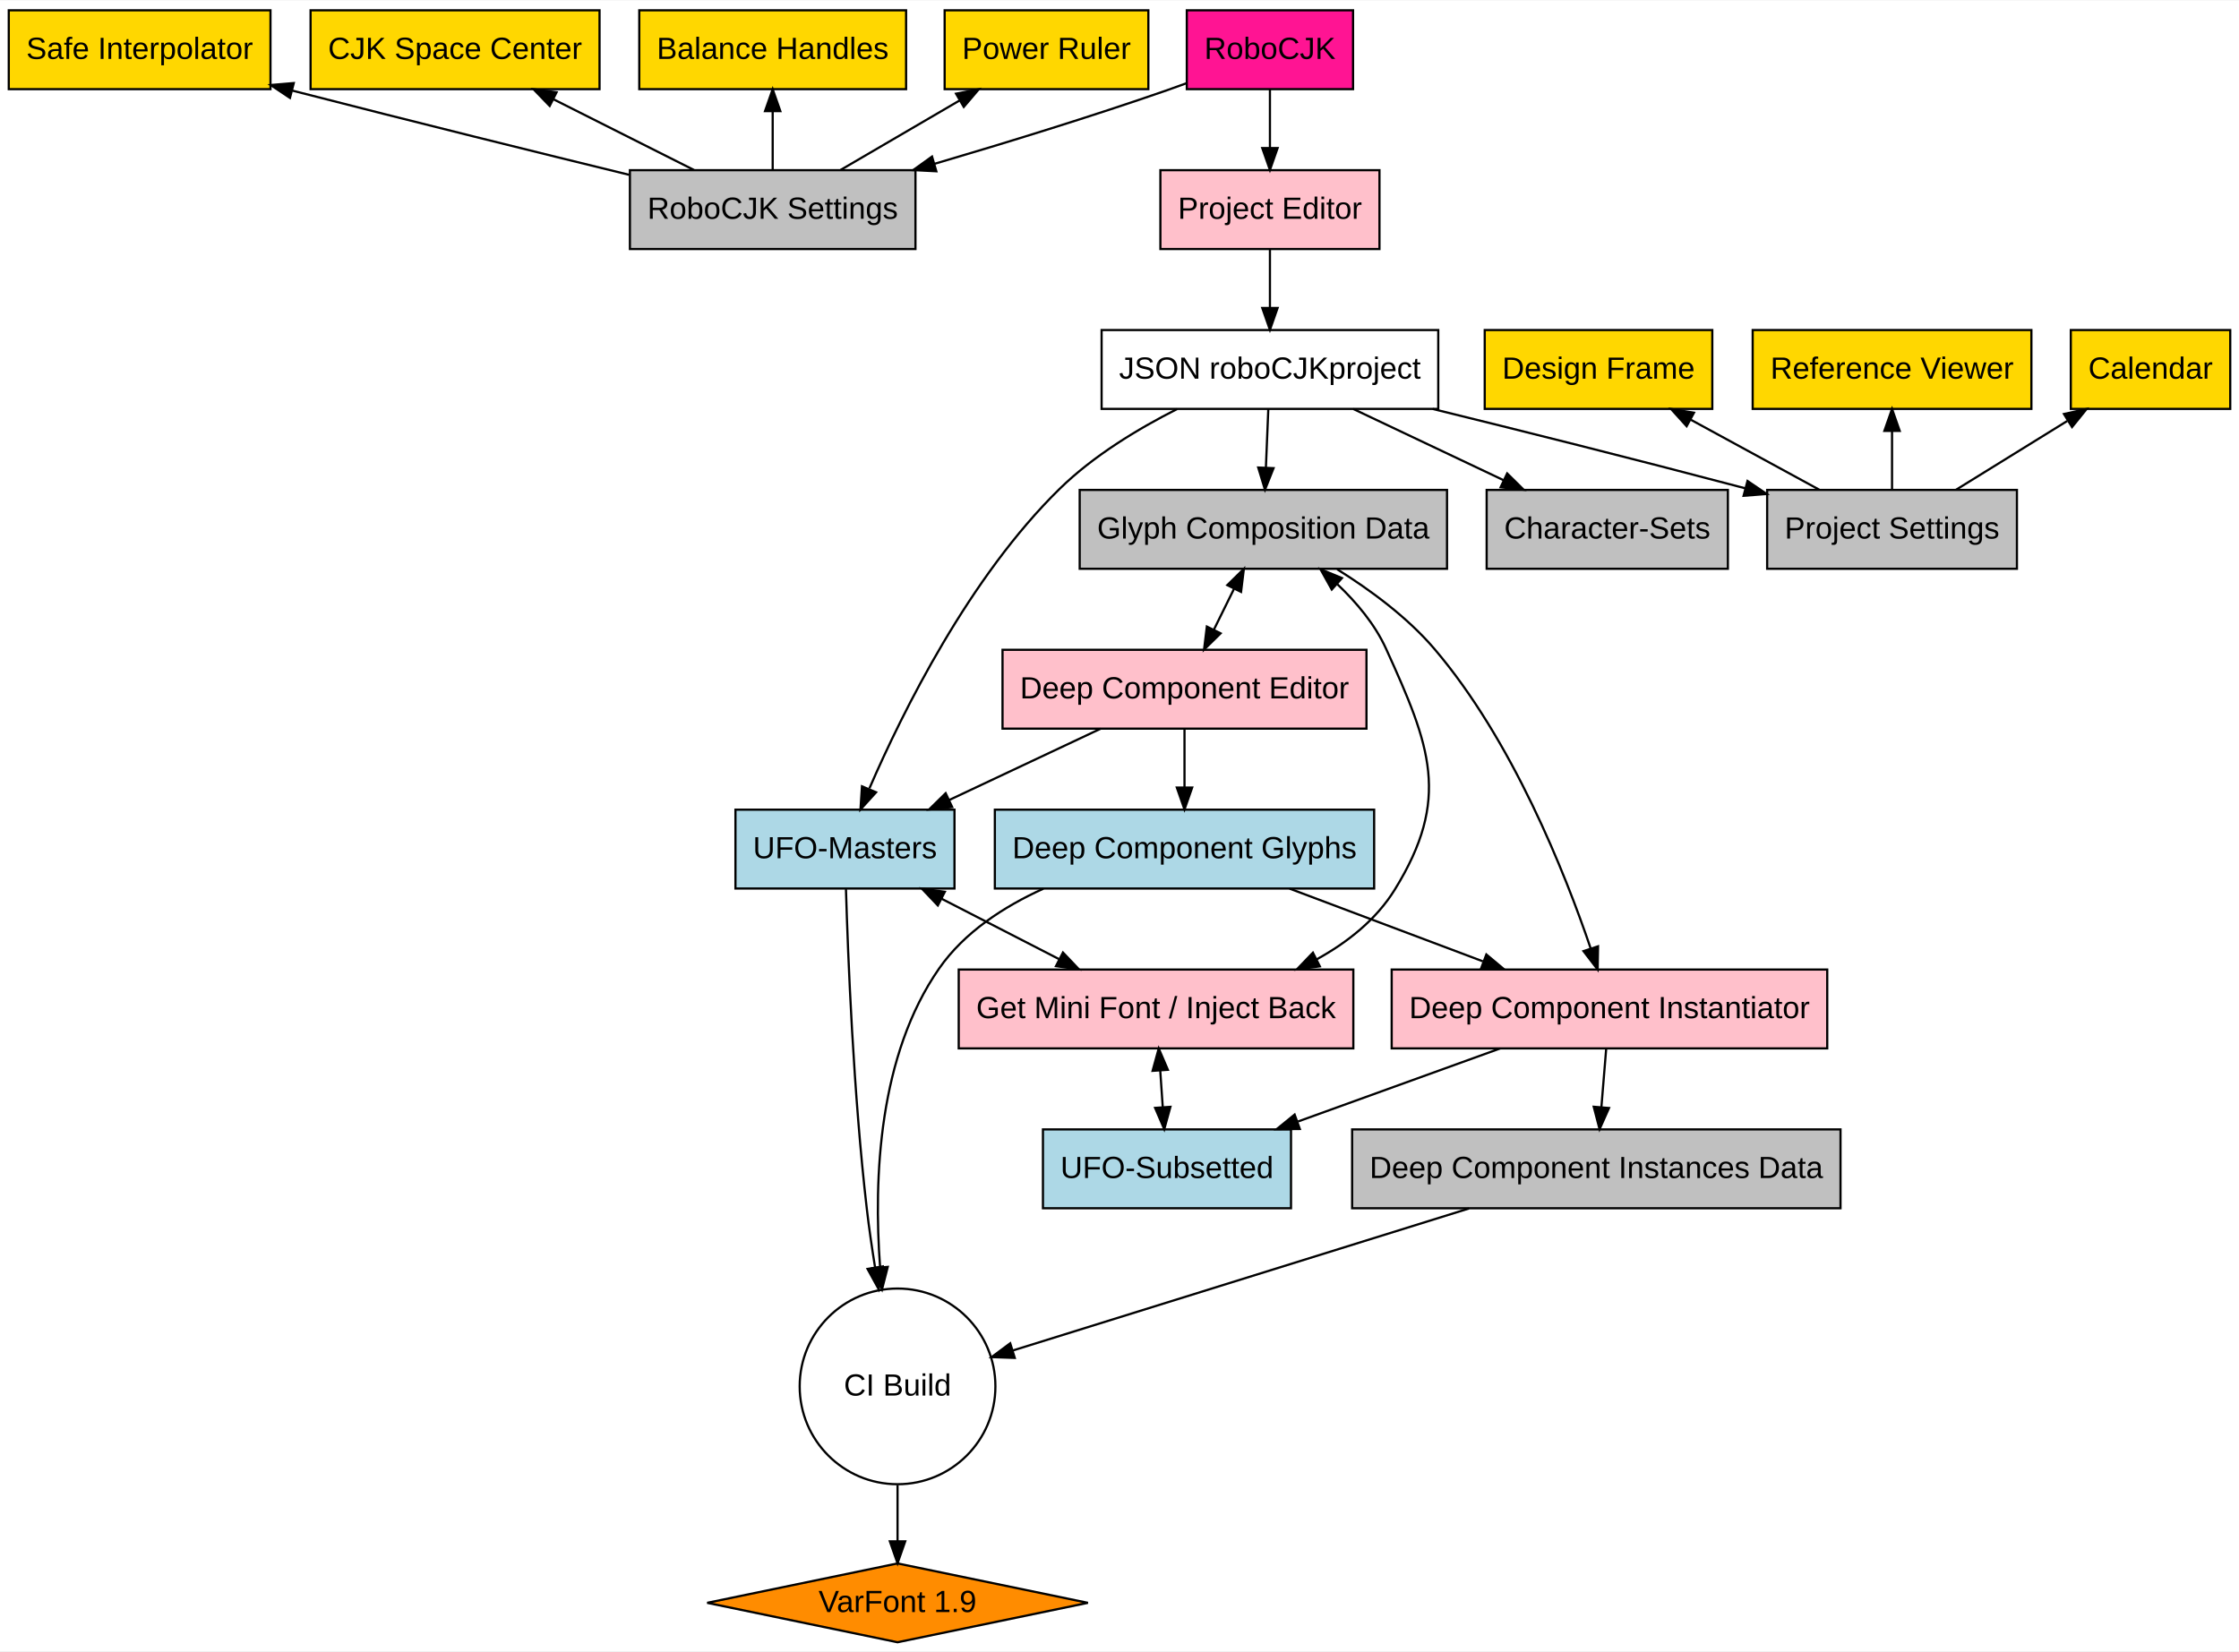
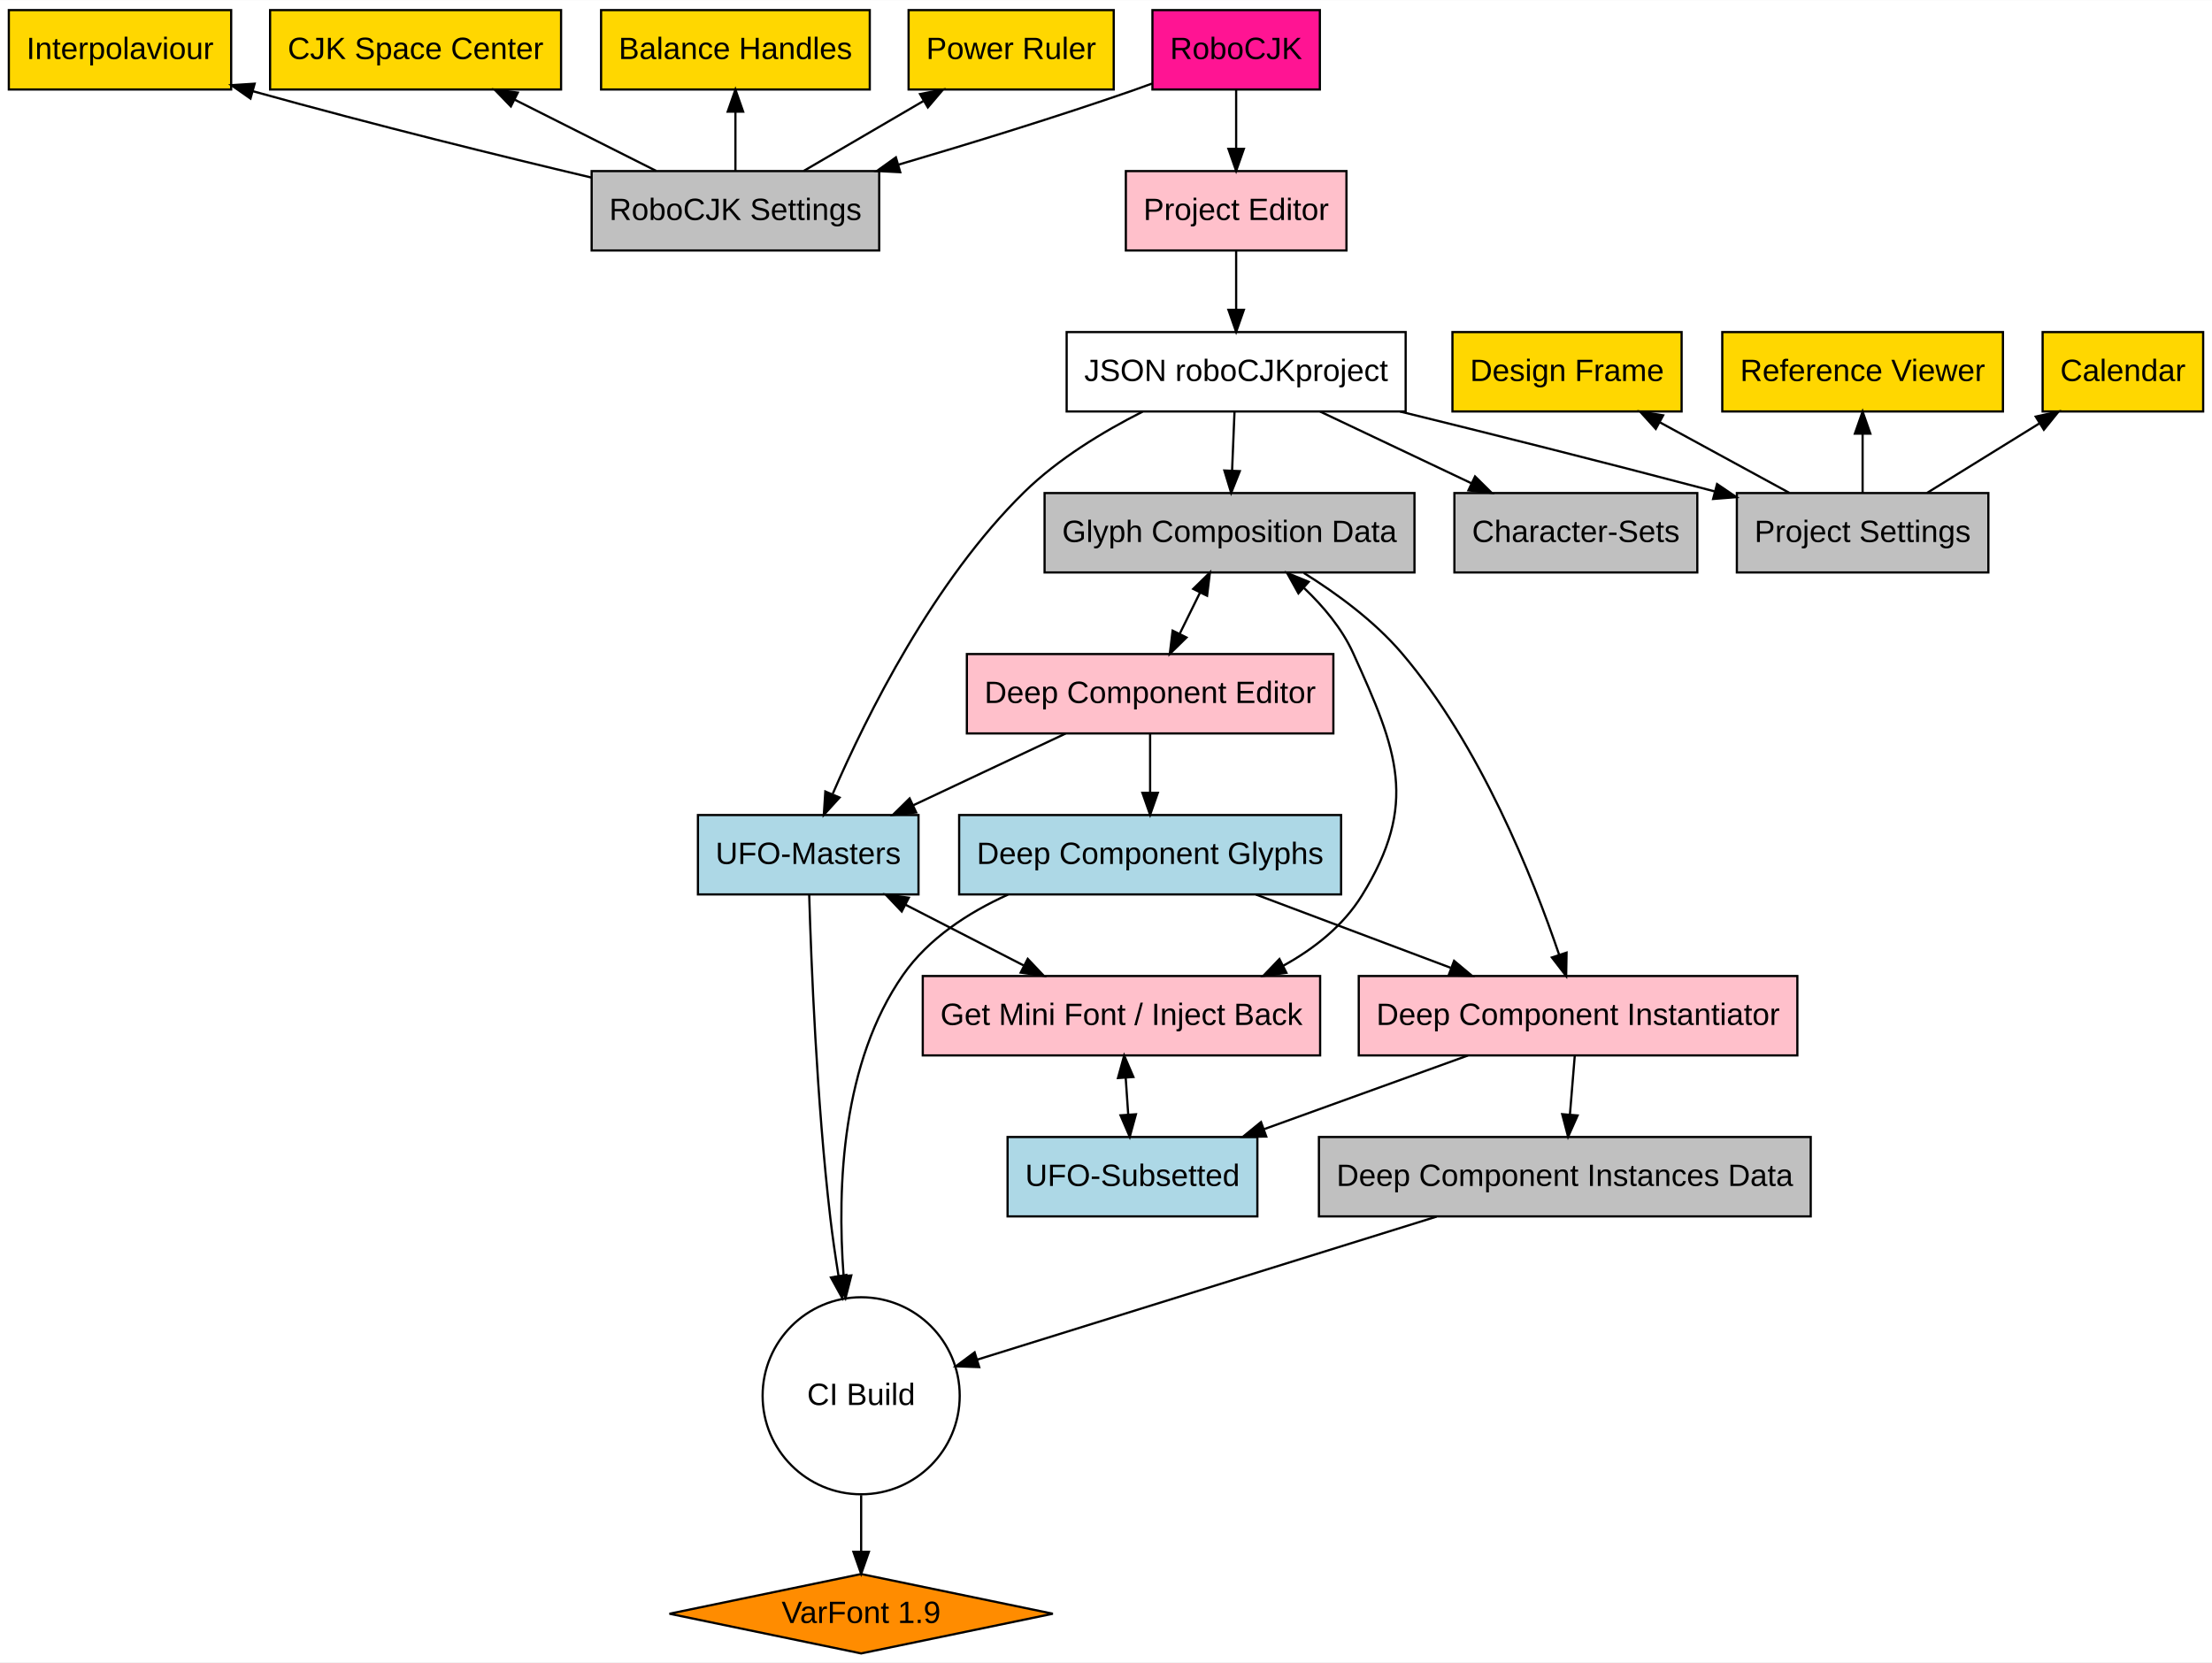
- <svg xmlns="http://www.w3.org/2000/svg" width="1022pt" height="754pt" viewBox="0.00 0.00 1022.13 753.68">
+ <svg xmlns="http://www.w3.org/2000/svg" width="1003pt" height="754pt" viewBox="0.00 0.00 1002.79 753.68">
  <g id="graph0" class="graph" transform="scale(1 1) rotate(0) translate(4 749.6755)">
-     <polygon fill="#ffffff" stroke="transparent" points="-4,4 -4,-749.676 1018.133,-749.676 1018.133,4 -4,4" />
+     <polygon fill="#ffffff" stroke="transparent" points="-4,4 -4,-749.676 998.79,-749.676 998.79,4 -4,4" />
    <g id="node1" class="node">
-       <polygon fill="#ff1493" stroke="#000000" points="537.79,-709.176 537.79,-745.176 613.688,-745.176 613.688,-709.176 537.79,-709.176" />
-       <text text-anchor="middle" x="575.739" y="-722.976" font-family="Arial" font-size="14.00" fill="#000000">RoboCJK</text>
+       <polygon fill="#ff1493" stroke="#000000" points="518.448,-709.176 518.448,-745.176 594.346,-745.176 594.346,-709.176 518.448,-709.176" />
+       <text text-anchor="middle" x="556.397" y="-722.976" font-family="Arial" font-size="14.00" fill="#000000">RoboCJK</text>
    </g>
    <g id="node2" class="node">
-       <polygon fill="#c0c0c0" stroke="#000000" points="283.559,-636.176 283.559,-672.176 413.919,-672.176 413.919,-636.176 283.559,-636.176" />
-       <text text-anchor="middle" x="348.739" y="-649.976" font-family="Arial" font-size="14.00" fill="#000000">RoboCJK Settings</text>
+       <polygon fill="#c0c0c0" stroke="#000000" points="264.217,-636.176 264.217,-672.176 394.577,-672.176 394.577,-636.176 264.217,-636.176" />
+       <text text-anchor="middle" x="329.397" y="-649.976" font-family="Arial" font-size="14.00" fill="#000000">RoboCJK Settings</text>
    </g>
    <g id="edge2" class="edge">
-       <path fill="none" stroke="#000000" d="M537.616,-711.871C534.623,-710.761 531.638,-709.683 528.739,-708.676 494.221,-696.678 455.48,-684.754 422.806,-675.133" />
-       <polygon fill="#000000" stroke="#000000" points="423.453,-671.675 412.873,-672.223 421.486,-678.393 423.453,-671.675" />
+       <path fill="none" stroke="#000000" d="M518.274,-711.871C515.281,-710.761 512.296,-709.683 509.397,-708.676 474.879,-696.678 436.138,-684.754 403.464,-675.133" />
+       <polygon fill="#000000" stroke="#000000" points="404.111,-671.675 393.53,-672.223 402.143,-678.393 404.111,-671.675" />
    </g>
    <g id="node3" class="node">
-       <polygon fill="#ffc0cb" stroke="#000000" points="525.734,-636.176 525.734,-672.176 625.744,-672.176 625.744,-636.176 525.734,-636.176" />
-       <text text-anchor="middle" x="575.739" y="-649.976" font-family="Arial" font-size="14.00" fill="#000000">Project Editor</text>
+       <polygon fill="#ffc0cb" stroke="#000000" points="506.392,-636.176 506.392,-672.176 606.402,-672.176 606.402,-636.176 506.392,-636.176" />
+       <text text-anchor="middle" x="556.397" y="-649.976" font-family="Arial" font-size="14.00" fill="#000000">Project Editor</text>
    </g>
    <g id="edge1" class="edge">
-       <path fill="none" stroke="#000000" d="M575.739,-709.13C575.739,-701.058 575.739,-691.352 575.739,-682.357" />
-       <polygon fill="#000000" stroke="#000000" points="579.239,-682.266 575.739,-672.266 572.239,-682.266 579.239,-682.266" />
+       <path fill="none" stroke="#000000" d="M556.397,-709.13C556.397,-701.058 556.397,-691.352 556.397,-682.357" />
+       <polygon fill="#000000" stroke="#000000" points="559.897,-682.266 556.397,-672.266 552.897,-682.266 559.897,-682.266" />
    </g>
    <g id="node10" class="node">
-       <polygon fill="none" stroke="#000000" points="498.898,-563.176 498.898,-599.176 652.58,-599.176 652.58,-563.176 498.898,-563.176" />
-       <text text-anchor="middle" x="575.739" y="-576.976" font-family="Arial" font-size="14.00" fill="#000000">JSON roboCJKproject</text>
+       <polygon fill="none" stroke="#000000" points="479.556,-563.176 479.556,-599.176 633.238,-599.176 633.238,-563.176 479.556,-563.176" />
+       <text text-anchor="middle" x="556.397" y="-576.976" font-family="Arial" font-size="14.00" fill="#000000">JSON roboCJKproject</text>
    </g>
    <g id="edge6" class="edge">
-       <path fill="none" stroke="#000000" d="M575.739,-636.13C575.739,-628.058 575.739,-618.352 575.739,-609.357" />
-       <polygon fill="#000000" stroke="#000000" points="579.239,-609.266 575.739,-599.266 572.239,-609.266 579.239,-609.266" />
+       <path fill="none" stroke="#000000" d="M556.397,-636.13C556.397,-628.058 556.397,-618.352 556.397,-609.357" />
+       <polygon fill="#000000" stroke="#000000" points="559.897,-609.266 556.397,-599.266 552.897,-609.266 559.897,-609.266" />
    </g>
    <g id="node4" class="node">
-       <polygon fill="#ffc0cb" stroke="#000000" points="453.665,-417.175 453.665,-453.175 619.813,-453.175 619.813,-417.175 453.665,-417.175" />
-       <text text-anchor="middle" x="536.739" y="-430.976" font-family="Arial" font-size="14.00" fill="#000000">Deep Component Editor</text>
+       <polygon fill="#ffc0cb" stroke="#000000" points="434.323,-417.175 434.323,-453.175 600.471,-453.175 600.471,-417.175 434.323,-417.175" />
+       <text text-anchor="middle" x="517.397" y="-430.976" font-family="Arial" font-size="14.00" fill="#000000">Deep Component Editor</text>
    </g>
    <g id="node7" class="node">
-       <polygon fill="#add8e6" stroke="#000000" points="331.745,-344.175 331.745,-380.175 431.733,-380.175 431.733,-344.175 331.745,-344.175" />
-       <text text-anchor="middle" x="381.739" y="-357.976" font-family="Arial" font-size="14.00" fill="#000000">UFO-Masters</text>
+       <polygon fill="#add8e6" stroke="#000000" points="312.403,-344.175 312.403,-380.175 412.391,-380.175 412.391,-344.175 312.403,-344.175" />
+       <text text-anchor="middle" x="362.397" y="-357.976" font-family="Arial" font-size="14.00" fill="#000000">UFO-Masters</text>
    </g>
    <g id="edge11" class="edge">
-       <path fill="none" stroke="#000000" d="M498.425,-417.13C477.559,-407.303 451.551,-395.054 429.387,-384.616" />
-       <polygon fill="#000000" stroke="#000000" points="430.688,-381.36 420.15,-380.266 427.706,-387.693 430.688,-381.36" />
+       <path fill="none" stroke="#000000" d="M479.082,-417.13C458.217,-407.303 432.208,-395.054 410.045,-384.616" />
+       <polygon fill="#000000" stroke="#000000" points="411.346,-381.36 400.808,-380.266 408.363,-387.693 411.346,-381.36" />
    </g>
    <g id="node9" class="node">
-       <polygon fill="#add8e6" stroke="#000000" points="450.163,-344.175 450.163,-380.175 623.315,-380.175 623.315,-344.175 450.163,-344.175" />
-       <text text-anchor="middle" x="536.739" y="-357.976" font-family="Arial" font-size="14.00" fill="#000000">Deep Component Glyphs</text>
+       <polygon fill="#add8e6" stroke="#000000" points="430.821,-344.175 430.821,-380.175 603.973,-380.175 603.973,-344.175 430.821,-344.175" />
+       <text text-anchor="middle" x="517.397" y="-357.976" font-family="Arial" font-size="14.00" fill="#000000">Deep Component Glyphs</text>
    </g>
    <g id="edge5" class="edge">
-       <path fill="none" stroke="#000000" d="M536.739,-417.13C536.739,-409.058 536.739,-399.352 536.739,-390.357" />
-       <polygon fill="#000000" stroke="#000000" points="540.239,-390.266 536.739,-380.266 533.239,-390.266 540.239,-390.266" />
+       <path fill="none" stroke="#000000" d="M517.397,-417.13C517.397,-409.058 517.397,-399.352 517.397,-390.357" />
+       <polygon fill="#000000" stroke="#000000" points="520.897,-390.266 517.397,-380.266 513.897,-390.266 520.897,-390.266" />
    </g>
    <g id="node5" class="node">
-       <polygon fill="#ffc0cb" stroke="#000000" points="631.323,-271.175 631.323,-307.175 830.155,-307.175 830.155,-271.175 631.323,-271.175" />
-       <text text-anchor="middle" x="730.739" y="-284.976" font-family="Arial" font-size="14.00" fill="#000000">Deep Component Instantiator</text>
+       <polygon fill="#ffc0cb" stroke="#000000" points="611.981,-271.175 611.981,-307.175 810.813,-307.175 810.813,-271.175 611.981,-271.175" />
+       <text text-anchor="middle" x="711.397" y="-284.976" font-family="Arial" font-size="14.00" fill="#000000">Deep Component Instantiator</text>
    </g>
    <g id="node8" class="node">
-       <polygon fill="#add8e6" stroke="#000000" points="472.118,-198.175 472.118,-234.175 585.36,-234.175 585.36,-198.175 472.118,-198.175" />
-       <text text-anchor="middle" x="528.739" y="-211.976" font-family="Arial" font-size="14.00" fill="#000000">UFO-Subsetted</text>
+       <polygon fill="#add8e6" stroke="#000000" points="452.776,-198.175 452.776,-234.175 566.018,-234.175 566.018,-198.175 452.776,-198.175" />
+       <text text-anchor="middle" x="509.397" y="-211.976" font-family="Arial" font-size="14.00" fill="#000000">UFO-Subsetted</text>
    </g>
    <g id="edge16" class="edge">
-       <path fill="none" stroke="#000000" d="M680.807,-271.13C652.885,-261.04 617.899,-248.397 588.525,-237.781" />
-       <polygon fill="#000000" stroke="#000000" points="589.392,-234.373 578.797,-234.266 587.013,-240.956 589.392,-234.373" />
+       <path fill="none" stroke="#000000" d="M661.464,-271.13C633.543,-261.04 598.556,-248.397 569.183,-237.781" />
+       <polygon fill="#000000" stroke="#000000" points="570.049,-234.373 559.455,-234.266 567.67,-240.956 570.049,-234.373" />
    </g>
    <g id="node15" class="node">
-       <polygon fill="#c0c0c0" stroke="#000000" points="613.262,-198.175 613.262,-234.175 836.216,-234.175 836.216,-198.175 613.262,-198.175" />
-       <text text-anchor="middle" x="724.739" y="-211.976" font-family="Arial" font-size="14.00" fill="#000000">Deep Component Instances Data</text>
+       <polygon fill="#c0c0c0" stroke="#000000" points="593.92,-198.175 593.92,-234.175 816.874,-234.175 816.874,-198.175 593.92,-198.175" />
+       <text text-anchor="middle" x="705.397" y="-211.976" font-family="Arial" font-size="14.00" fill="#000000">Deep Component Instances Data</text>
    </g>
    <g id="edge19" class="edge">
-       <path fill="none" stroke="#000000" d="M729.256,-271.13C728.592,-263.058 727.795,-253.352 727.055,-244.357" />
-       <polygon fill="#000000" stroke="#000000" points="730.534,-243.946 726.226,-234.266 723.557,-244.519 730.534,-243.946" />
+       <path fill="none" stroke="#000000" d="M709.914,-271.13C709.25,-263.058 708.452,-253.352 707.713,-244.357" />
+       <polygon fill="#000000" stroke="#000000" points="711.191,-243.946 706.884,-234.266 704.215,-244.519 711.191,-243.946" />
    </g>
    <g id="node6" class="node">
-       <polygon fill="#ffc0cb" stroke="#000000" points="433.667,-271.175 433.667,-307.175 613.811,-307.175 613.811,-271.175 433.667,-271.175" />
-       <text text-anchor="middle" x="523.739" y="-284.976" font-family="Arial" font-size="14.00" fill="#000000">Get Mini Font / Inject Back</text>
+       <polygon fill="#ffc0cb" stroke="#000000" points="414.325,-271.175 414.325,-307.175 594.469,-307.175 594.469,-271.175 414.325,-271.175" />
+       <text text-anchor="middle" x="504.397" y="-284.976" font-family="Arial" font-size="14.00" fill="#000000">Get Mini Font / Inject Back</text>
    </g>
    <g id="edge4" class="edge">
-       <path fill="none" stroke="#000000" d="M525.666,-261.044C526.041,-255.565 526.435,-249.819 526.81,-244.339" />
-       <polygon fill="#000000" stroke="#000000" points="522.167,-260.915 524.975,-271.13 529.15,-261.393 522.167,-260.915" />
-       <polygon fill="#000000" stroke="#000000" points="530.308,-244.482 527.5,-234.266 523.325,-244.003 530.308,-244.482" />
+       <path fill="none" stroke="#000000" d="M506.324,-261.044C506.699,-255.565 507.092,-249.819 507.468,-244.339" />
+       <polygon fill="#000000" stroke="#000000" points="502.825,-260.915 505.633,-271.13 509.808,-261.393 502.825,-260.915" />
+       <polygon fill="#000000" stroke="#000000" points="510.966,-244.482 508.158,-234.266 503.983,-244.003 510.966,-244.482" />
    </g>
    <g id="edge3" class="edge">
-       <path fill="none" stroke="#000000" d="M425.841,-339.503C442.864,-330.752 462.306,-320.757 479.355,-311.993" />
-       <polygon fill="#000000" stroke="#000000" points="424.134,-336.446 416.84,-344.13 427.334,-342.671 424.134,-336.446" />
-       <polygon fill="#000000" stroke="#000000" points="481.256,-314.951 488.55,-307.266 478.056,-308.725 481.256,-314.951" />
+       <path fill="none" stroke="#000000" d="M406.499,-339.503C423.522,-330.752 442.964,-320.757 460.013,-311.993" />
+       <polygon fill="#000000" stroke="#000000" points="404.791,-336.446 397.498,-344.13 407.992,-342.671 404.791,-336.446" />
+       <polygon fill="#000000" stroke="#000000" points="461.914,-314.951 469.207,-307.266 458.714,-308.725 461.914,-314.951" />
    </g>
    <g id="node14" class="node">
-       <ellipse fill="none" stroke="#000000" cx="405.739" cy="-116.838" rx="44.676" ry="44.676" />
-       <text text-anchor="middle" x="405.739" y="-112.638" font-family="Arial" font-size="14.00" fill="#000000">CI Build</text>
+       <ellipse fill="none" stroke="#000000" cx="386.397" cy="-116.838" rx="44.676" ry="44.676" />
+       <text text-anchor="middle" x="386.397" y="-112.638" font-family="Arial" font-size="14.00" fill="#000000">CI Build</text>
    </g>
    <g id="edge17" class="edge">
-       <path fill="none" stroke="#000000" d="M382.19,-343.86C383.089,-313.421 385.574,-250.535 391.739,-197.675 392.746,-189.041 394.069,-179.929 395.499,-171.058" />
-       <polygon fill="#000000" stroke="#000000" points="398.953,-171.623 397.149,-161.183 392.049,-170.47 398.953,-171.623" />
+       <path fill="none" stroke="#000000" d="M362.848,-343.86C363.747,-313.421 366.232,-250.535 372.397,-197.675 373.404,-189.041 374.726,-179.929 376.157,-171.058" />
+       <polygon fill="#000000" stroke="#000000" points="379.611,-171.623 377.807,-161.183 372.707,-170.47 379.611,-171.623" />
    </g>
    <g id="edge15" class="edge">
-       <path fill="none" stroke="#000000" d="M584.694,-344.13C611.393,-334.084 644.819,-321.506 672.952,-310.92" />
-       <polygon fill="#000000" stroke="#000000" points="674.537,-314.063 682.663,-307.266 672.071,-307.512 674.537,-314.063" />
+       <path fill="none" stroke="#000000" d="M565.352,-344.13C592.051,-334.084 625.476,-321.506 653.61,-310.92" />
+       <polygon fill="#000000" stroke="#000000" points="655.194,-314.063 663.321,-307.266 652.729,-307.512 655.194,-314.063" />
    </g>
    <g id="edge18" class="edge">
-       <path fill="none" stroke="#000000" d="M472.326,-344.095C454.161,-335.88 436.236,-324.175 424.739,-307.675 397.189,-268.138 394.718,-212.307 397.774,-171.244" />
-       <polygon fill="#000000" stroke="#000000" points="401.273,-171.409 398.658,-161.142 394.299,-170.798 401.273,-171.409" />
+       <path fill="none" stroke="#000000" d="M452.984,-344.095C434.819,-335.88 416.894,-324.175 405.397,-307.675 377.847,-268.138 375.375,-212.307 378.432,-171.244" />
+       <polygon fill="#000000" stroke="#000000" points="381.93,-171.409 379.316,-161.142 374.957,-170.798 381.93,-171.409" />
    </g>
    <g id="edge8" class="edge">
-       <path fill="none" stroke="#000000" d="M533.343,-563.098C515.367,-554.003 495.075,-541.694 479.739,-526.676 438.558,-486.348 408.206,-425.189 392.904,-389.914" />
-       <polygon fill="#000000" stroke="#000000" points="395.941,-388.111 388.817,-380.27 389.496,-390.843 395.941,-388.111" />
+       <path fill="none" stroke="#000000" d="M514.001,-563.098C496.025,-554.003 475.733,-541.694 460.397,-526.676 419.216,-486.348 388.863,-425.189 373.562,-389.914" />
+       <polygon fill="#000000" stroke="#000000" points="376.599,-388.111 369.474,-380.27 370.154,-390.843 376.599,-388.111" />
    </g>
    <g id="node11" class="node">
-       <polygon fill="#c0c0c0" stroke="#000000" points="674.679,-490.175 674.679,-526.176 784.799,-526.176 784.799,-490.175 674.679,-490.175" />
-       <text text-anchor="middle" x="729.739" y="-503.976" font-family="Arial" font-size="14.00" fill="#000000">Character-Sets</text>
+       <polygon fill="#c0c0c0" stroke="#000000" points="655.337,-490.175 655.337,-526.176 765.457,-526.176 765.457,-490.175 655.337,-490.175" />
+       <text text-anchor="middle" x="710.397" y="-503.976" font-family="Arial" font-size="14.00" fill="#000000">Character-Sets</text>
    </g>
    <g id="edge7" class="edge">
-       <path fill="none" stroke="#000000" d="M613.807,-563.13C634.538,-553.303 660.378,-541.054 682.399,-530.616" />
-       <polygon fill="#000000" stroke="#000000" points="684.039,-533.712 691.576,-526.266 681.04,-527.387 684.039,-533.712" />
+       <path fill="none" stroke="#000000" d="M594.464,-563.13C615.195,-553.303 641.036,-541.054 663.056,-530.616" />
+       <polygon fill="#000000" stroke="#000000" points="664.697,-533.712 672.234,-526.266 661.698,-527.387 664.697,-533.712" />
    </g>
    <g id="node12" class="node">
-       <polygon fill="#c0c0c0" stroke="#000000" points="488.894,-490.175 488.894,-526.176 656.584,-526.176 656.584,-490.175 488.894,-490.175" />
-       <text text-anchor="middle" x="572.739" y="-503.976" font-family="Arial" font-size="14.00" fill="#000000">Glyph Composition Data</text>
+       <polygon fill="#c0c0c0" stroke="#000000" points="469.552,-490.175 469.552,-526.176 637.242,-526.176 637.242,-490.175 469.552,-490.175" />
+       <text text-anchor="middle" x="553.397" y="-503.976" font-family="Arial" font-size="14.00" fill="#000000">Glyph Composition Data</text>
    </g>
    <g id="edge9" class="edge">
-       <path fill="none" stroke="#000000" d="M574.997,-563.13C574.666,-555.058 574.267,-545.352 573.897,-536.357" />
-       <polygon fill="#000000" stroke="#000000" points="577.39,-536.114 573.482,-526.266 570.396,-536.401 577.39,-536.114" />
+       <path fill="none" stroke="#000000" d="M555.655,-563.13C555.324,-555.058 554.925,-545.352 554.555,-536.357" />
+       <polygon fill="#000000" stroke="#000000" points="558.048,-536.114 554.14,-526.266 551.054,-536.401 558.048,-536.114" />
    </g>
    <g id="node13" class="node">
-       <polygon fill="#c0c0c0" stroke="#000000" points="802.728,-490.175 802.728,-526.176 916.75,-526.176 916.75,-490.175 802.728,-490.175" />
-       <text text-anchor="middle" x="859.739" y="-503.976" font-family="Arial" font-size="14.00" fill="#000000">Project Settings</text>
+       <polygon fill="#c0c0c0" stroke="#000000" points="783.386,-490.175 783.386,-526.176 897.408,-526.176 897.408,-490.175 783.386,-490.175" />
+       <text text-anchor="middle" x="840.397" y="-503.976" font-family="Arial" font-size="14.00" fill="#000000">Project Settings</text>
    </g>
    <g id="edge10" class="edge">
-       <path fill="none" stroke="#000000" d="M650.035,-563.154C689.774,-553.385 739.773,-540.887 792.628,-526.939" />
-       <polygon fill="#000000" stroke="#000000" points="793.757,-530.261 802.529,-524.319 791.966,-523.494 793.757,-530.261" />
+       <path fill="none" stroke="#000000" d="M630.692,-563.154C670.432,-553.385 720.431,-540.887 773.286,-526.939" />
+       <polygon fill="#000000" stroke="#000000" points="774.415,-530.261 783.187,-524.319 772.624,-523.494 774.415,-530.261" />
    </g>
    <g id="edge12" class="edge">
-       <path fill="none" stroke="#000000" d="M559.299,-480.922C556.31,-474.862 553.142,-468.438 550.155,-462.379" />
-       <polygon fill="#000000" stroke="#000000" points="556.278,-482.71 563.84,-490.13 562.556,-479.614 556.278,-482.71" />
-       <polygon fill="#000000" stroke="#000000" points="553.222,-460.687 545.66,-453.266 546.944,-463.783 553.222,-460.687" />
+       <path fill="none" stroke="#000000" d="M539.957,-480.922C536.968,-474.862 533.8,-468.438 530.812,-462.379" />
+       <polygon fill="#000000" stroke="#000000" points="536.936,-482.71 544.498,-490.13 543.214,-479.614 536.936,-482.71" />
+       <polygon fill="#000000" stroke="#000000" points="533.88,-460.687 526.318,-453.266 527.602,-463.783 533.88,-460.687" />
    </g>
    <g id="edge14" class="edge">
-       <path fill="none" stroke="#000000" d="M606.432,-489.936C621.409,-480.588 638.402,-468.122 650.739,-453.675 686.402,-411.913 710.389,-351.51 722.201,-316.706" />
-       <polygon fill="#000000" stroke="#000000" points="725.531,-317.783 725.342,-307.19 718.883,-315.589 725.531,-317.783" />
+       <path fill="none" stroke="#000000" d="M587.09,-489.936C602.067,-480.588 619.06,-468.122 631.397,-453.675 667.06,-411.913 691.047,-351.51 702.858,-316.706" />
+       <polygon fill="#000000" stroke="#000000" points="706.188,-317.783 706,-307.19 699.541,-315.589 706.188,-317.783" />
    </g>
    <g id="edge13" class="edge">
-       <path fill="none" stroke="#000000" d="M606.548,-483.089C615.315,-474.762 623.7,-464.755 628.739,-453.675 648.993,-409.144 658.458,-385.29 632.739,-343.675 624.265,-329.964 611.18,-319.586 596.98,-311.773" />
-       <polygon fill="#000000" stroke="#000000" points="603.969,-480.698 598.819,-489.957 608.619,-485.93 603.969,-480.698" />
-       <polygon fill="#000000" stroke="#000000" points="598.528,-308.634 588.026,-307.233 595.362,-314.877 598.528,-308.634" />
+       <path fill="none" stroke="#000000" d="M587.205,-483.089C595.972,-474.762 604.358,-464.755 609.397,-453.675 629.651,-409.144 639.116,-385.29 613.397,-343.675 604.923,-329.964 591.838,-319.586 577.638,-311.773" />
+       <polygon fill="#000000" stroke="#000000" points="584.627,-480.698 579.477,-489.957 589.277,-485.93 584.627,-480.698" />
+       <polygon fill="#000000" stroke="#000000" points="579.186,-308.634 568.684,-307.233 576.02,-314.877 579.186,-308.634" />
    </g>
    <g id="node16" class="node">
-       <polygon fill="#ff8c00" stroke="#000000" points="405.739,-36 318.838,-18 405.739,0 492.64,-18 405.739,-36" />
-       <text text-anchor="middle" x="405.739" y="-13.8" font-family="Arial" font-size="14.00" fill="#000000">VarFont 1.9</text>
+       <polygon fill="#ff8c00" stroke="#000000" points="386.397,-36 299.495,-18 386.397,0 473.298,-18 386.397,-36" />
+       <text text-anchor="middle" x="386.397" y="-13.8" font-family="Arial" font-size="14.00" fill="#000000">VarFont 1.9</text>
    </g>
    <g id="edge21" class="edge">
-       <path fill="none" stroke="#000000" d="M405.739,-71.757C405.739,-63.077 405.739,-54.216 405.739,-46.258" />
-       <polygon fill="#000000" stroke="#000000" points="409.239,-46.067 405.739,-36.067 402.239,-46.067 409.239,-46.067" />
+       <path fill="none" stroke="#000000" d="M386.397,-71.757C386.397,-63.077 386.397,-54.216 386.397,-46.258" />
+       <polygon fill="#000000" stroke="#000000" points="389.897,-46.067 386.397,-36.067 382.897,-46.067 389.897,-46.067" />
    </g>
    <g id="edge20" class="edge">
-       <path fill="none" stroke="#000000" d="M666.601,-198.071C607.142,-179.555 515.597,-151.048 458.263,-133.194" />
-       <polygon fill="#000000" stroke="#000000" points="459.257,-129.838 448.669,-130.206 457.176,-136.521 459.257,-129.838" />
+       <path fill="none" stroke="#000000" d="M647.258,-198.071C587.8,-179.555 496.255,-151.048 438.921,-133.194" />
+       <polygon fill="#000000" stroke="#000000" points="439.915,-129.838 429.327,-130.206 437.834,-136.521 439.915,-129.838" />
    </g>
    <g id="node17" class="node">
-       <polygon fill="#ffd700" stroke="#000000" points="137.782,-709.176 137.782,-745.176 269.696,-745.176 269.696,-709.176 137.782,-709.176" />
-       <text text-anchor="middle" x="203.739" y="-722.976" font-family="Arial" font-size="14.00" fill="#000000">CJK Space Center</text>
+       <polygon fill="#ffd700" stroke="#000000" points="118.44,-709.176 118.44,-745.176 250.354,-745.176 250.354,-709.176 118.44,-709.176" />
+       <text text-anchor="middle" x="184.397" y="-722.976" font-family="Arial" font-size="14.00" fill="#000000">CJK Space Center</text>
    </g>
    <g id="edge22" class="edge">
-       <path fill="none" stroke="#000000" d="M248.773,-704.503C269.374,-694.132 293.446,-682.013 312.806,-672.266" />
-       <polygon fill="#000000" stroke="#000000" points="246.94,-701.508 239.582,-709.13 250.088,-707.76 246.94,-701.508" />
+       <path fill="none" stroke="#000000" d="M229.431,-704.503C250.032,-694.132 274.104,-682.013 293.464,-672.266" />
+       <polygon fill="#000000" stroke="#000000" points="227.598,-701.508 220.24,-709.13 230.745,-707.76 227.598,-701.508" />
    </g>
    <g id="node18" class="node">
-       <polygon fill="#ffd700" stroke="#000000" points="287.835,-709.176 287.835,-745.176 409.643,-745.176 409.643,-709.176 287.835,-709.176" />
-       <text text-anchor="middle" x="348.739" y="-722.976" font-family="Arial" font-size="14.00" fill="#000000">Balance Handles</text>
+       <polygon fill="#ffd700" stroke="#000000" points="268.493,-709.176 268.493,-745.176 390.301,-745.176 390.301,-709.176 268.493,-709.176" />
+       <text text-anchor="middle" x="329.397" y="-722.976" font-family="Arial" font-size="14.00" fill="#000000">Balance Handles</text>
    </g>
    <g id="edge23" class="edge">
-       <path fill="none" stroke="#000000" d="M348.739,-699.044C348.739,-690.052 348.739,-680.344 348.739,-672.266" />
-       <polygon fill="#000000" stroke="#000000" points="345.239,-699.13 348.739,-709.13 352.239,-699.131 345.239,-699.13" />
+       <path fill="none" stroke="#000000" d="M329.397,-699.044C329.397,-690.052 329.397,-680.344 329.397,-672.266" />
+       <polygon fill="#000000" stroke="#000000" points="325.897,-699.13 329.397,-709.13 332.897,-699.131 325.897,-699.13" />
    </g>
    <g id="node19" class="node">
-       <polygon fill="#ffd700" stroke="#000000" points="427.24,-709.176 427.24,-745.176 520.238,-745.176 520.238,-709.176 427.24,-709.176" />
-       <text text-anchor="middle" x="473.739" y="-722.976" font-family="Arial" font-size="14.00" fill="#000000">Power Ruler</text>
+       <polygon fill="#ffd700" stroke="#000000" points="407.898,-709.176 407.898,-745.176 500.896,-745.176 500.896,-709.176 407.898,-709.176" />
+       <text text-anchor="middle" x="454.397" y="-722.976" font-family="Arial" font-size="14.00" fill="#000000">Power Ruler</text>
    </g>
    <g id="edge24" class="edge">
-       <path fill="none" stroke="#000000" d="M433.954,-703.941C416.411,-693.696 396.105,-681.837 379.716,-672.266" />
-       <polygon fill="#000000" stroke="#000000" points="432.44,-707.11 442.84,-709.13 435.97,-701.065 432.44,-707.11" />
+       <path fill="none" stroke="#000000" d="M414.611,-703.941C397.069,-693.696 376.762,-681.837 360.373,-672.266" />
+       <polygon fill="#000000" stroke="#000000" points="413.098,-707.11 423.498,-709.13 416.628,-701.065 413.098,-707.11" />
    </g>
    <g id="node20" class="node">
-       <polygon fill="#ffd700" stroke="#000000" points="0,-709.176 0,-745.176 119.478,-745.176 119.478,-709.176 0,-709.176" />
-       <text text-anchor="middle" x="59.739" y="-722.976" font-family="Arial" font-size="14.00" fill="#000000">Safe Interpolator</text>
+       <polygon fill="#ffd700" stroke="#000000" points="0,-709.176 0,-745.176 100.794,-745.176 100.794,-709.176 0,-709.176" />
+       <text text-anchor="middle" x="50.397" y="-722.976" font-family="Arial" font-size="14.00" fill="#000000">Interpolaviour</text>
    </g>
    <g id="edge25" class="edge">
-       <path fill="none" stroke="#000000" d="M129.546,-708.489C186.95,-693.732 241.804,-680.18 283.196,-670.065" />
-       <polygon fill="#000000" stroke="#000000" points="128.37,-705.177 119.56,-711.062 130.117,-711.956 128.37,-705.177" />
+       <path fill="none" stroke="#000000" d="M110.739,-708.369C167.534,-692.599 222.629,-679.075 264.145,-669.237" />
+       <polygon fill="#000000" stroke="#000000" points="109.556,-705.065 100.867,-711.128 111.44,-711.807 109.556,-705.065" />
    </g>
    <g id="node21" class="node">
-       <polygon fill="#ffd700" stroke="#000000" points="673.794,-563.176 673.794,-599.176 777.684,-599.176 777.684,-563.176 673.794,-563.176" />
-       <text text-anchor="middle" x="725.739" y="-576.976" font-family="Arial" font-size="14.00" fill="#000000">Design Frame</text>
+       <polygon fill="#ffd700" stroke="#000000" points="654.452,-563.176 654.452,-599.176 758.342,-599.176 758.342,-563.176 654.452,-563.176" />
+       <text text-anchor="middle" x="706.397" y="-576.976" font-family="Arial" font-size="14.00" fill="#000000">Design Frame</text>
    </g>
    <g id="edge26" class="edge">
-       <path fill="none" stroke="#000000" d="M767.872,-558.222C786.795,-547.914 808.802,-535.925 826.532,-526.266" />
-       <polygon fill="#000000" stroke="#000000" points="765.97,-555.273 758.863,-563.13 769.319,-561.42 765.97,-555.273" />
+       <path fill="none" stroke="#000000" d="M748.53,-558.222C767.453,-547.914 789.46,-535.925 807.19,-526.266" />
+       <polygon fill="#000000" stroke="#000000" points="746.628,-555.273 739.52,-563.13 749.976,-561.42 746.628,-555.273" />
    </g>
    <g id="node22" class="node">
-       <polygon fill="#ffd700" stroke="#000000" points="796.121,-563.176 796.121,-599.176 923.358,-599.176 923.358,-563.176 796.121,-563.176" />
-       <text text-anchor="middle" x="859.739" y="-576.976" font-family="Arial" font-size="14.00" fill="#000000">Reference Viewer</text>
+       <polygon fill="#ffd700" stroke="#000000" points="776.778,-563.176 776.778,-599.176 904.015,-599.176 904.015,-563.176 776.778,-563.176" />
+       <text text-anchor="middle" x="840.397" y="-576.976" font-family="Arial" font-size="14.00" fill="#000000">Reference Viewer</text>
    </g>
    <g id="edge27" class="edge">
-       <path fill="none" stroke="#000000" d="M859.739,-553.044C859.739,-544.052 859.739,-534.344 859.739,-526.266" />
-       <polygon fill="#000000" stroke="#000000" points="856.239,-553.13 859.739,-563.13 863.239,-553.131 856.239,-553.13" />
+       <path fill="none" stroke="#000000" d="M840.397,-553.044C840.397,-544.052 840.397,-534.344 840.397,-526.266" />
+       <polygon fill="#000000" stroke="#000000" points="836.897,-553.13 840.397,-563.13 843.897,-553.131 836.897,-553.13" />
    </g>
    <g id="node23" class="node">
-       <polygon fill="#ffd700" stroke="#000000" points="941.346,-563.176 941.346,-599.176 1014.133,-599.176 1014.133,-563.176 941.346,-563.176" />
-       <text text-anchor="middle" x="977.739" y="-576.976" font-family="Arial" font-size="14.00" fill="#000000">Calendar</text>
+       <polygon fill="#ffd700" stroke="#000000" points="922.004,-563.176 922.004,-599.176 994.79,-599.176 994.79,-563.176 922.004,-563.176" />
+       <text text-anchor="middle" x="958.397" y="-576.976" font-family="Arial" font-size="14.00" fill="#000000">Calendar</text>
    </g>
    <g id="edge28" class="edge">
-       <path fill="none" stroke="#000000" d="M939.725,-557.659C923.27,-547.478 904.31,-535.749 888.981,-526.266" />
-       <polygon fill="#000000" stroke="#000000" points="938.225,-560.846 948.571,-563.13 941.908,-554.893 938.225,-560.846" />
+       <path fill="none" stroke="#000000" d="M920.383,-557.659C903.928,-547.478 884.968,-535.749 869.639,-526.266" />
+       <polygon fill="#000000" stroke="#000000" points="918.883,-560.846 929.228,-563.13 922.566,-554.893 918.883,-560.846" />
    </g>
  </g>
</svg>
